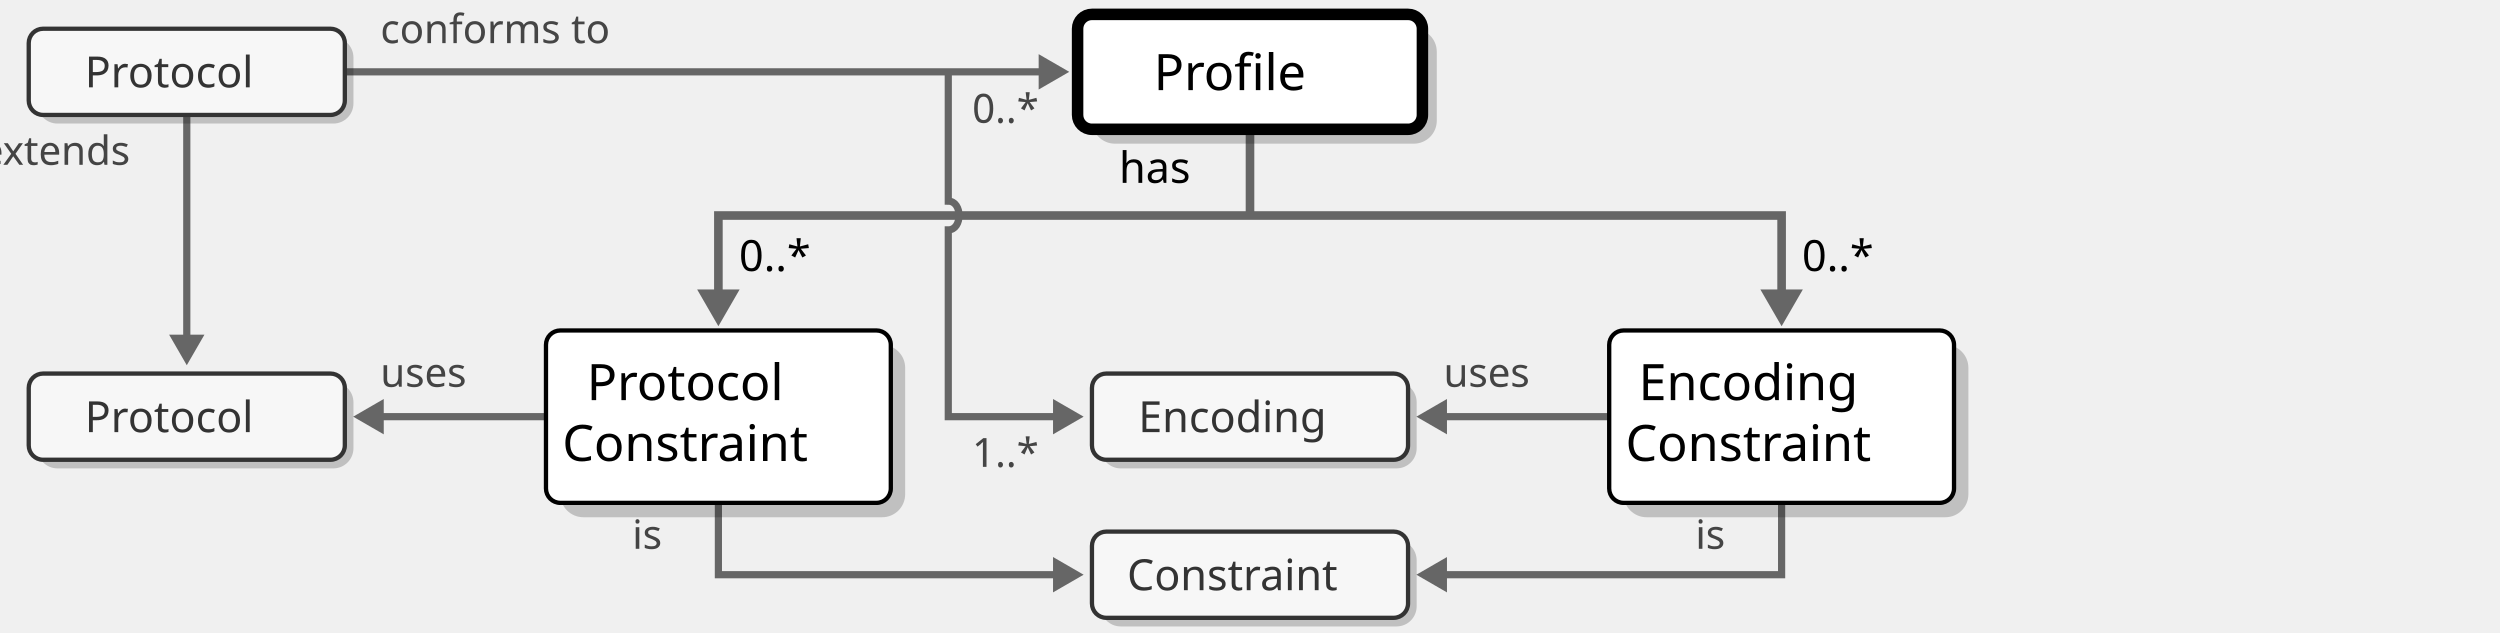
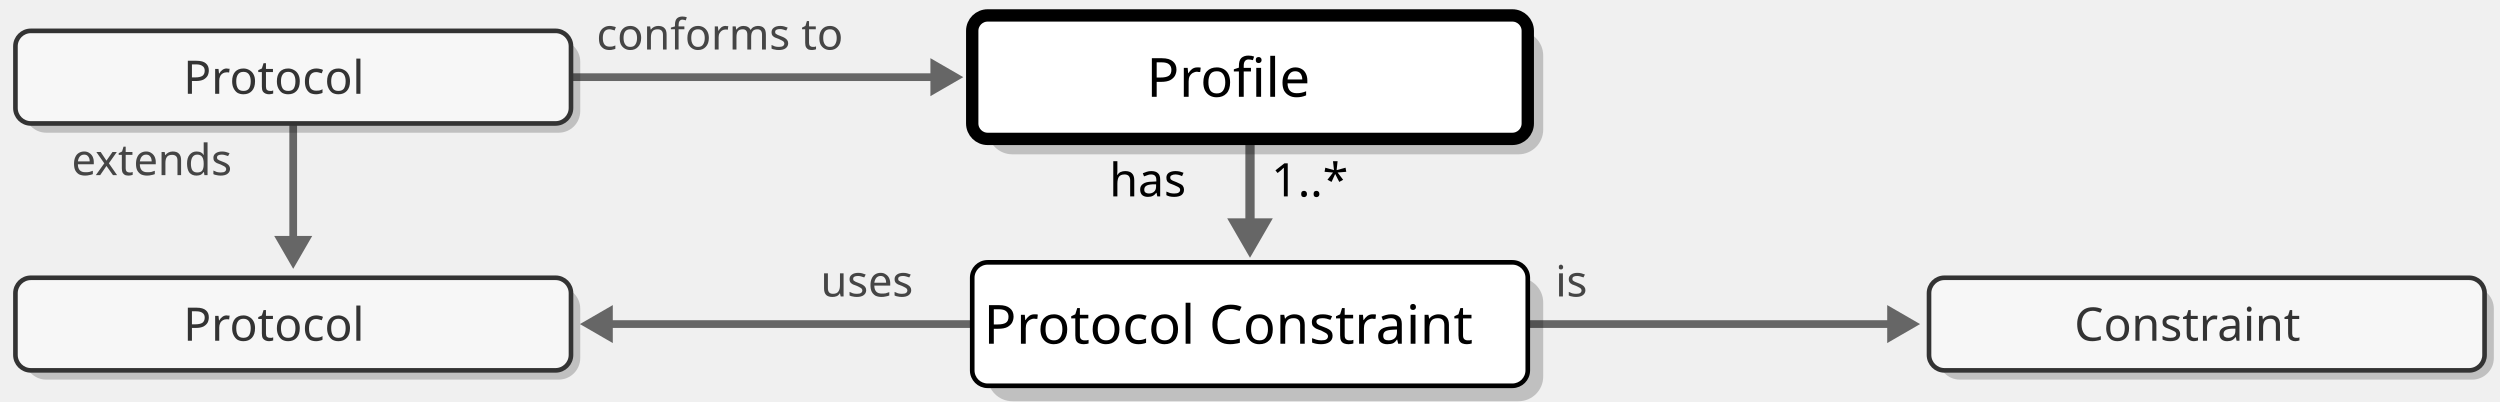
- <svg xmlns="http://www.w3.org/2000/svg" xmlns:xlink="http://www.w3.org/1999/xlink" width="174mm" height="44mm" version="1.1" viewBox="0 0 174 44" id="svg162">
+ <svg xmlns="http://www.w3.org/2000/svg" xmlns:xlink="http://www.w3.org/1999/xlink" width="162mm" height="26mm" version="1.1" viewBox="0 0 162 26" id="svg162">
  <defs id="defs5">
    <marker id="a" overflow="visible" orient="auto">
      <path transform="scale(0.4)" d="M 5.77,0 -2.88,5 V -5 Z" fill="context-stroke" fill-rule="evenodd" stroke="context-stroke" stroke-width="1pt" id="path2" />
    </marker>
    <marker id="e" overflow="visible" orient="auto">
      <path transform="scale(0.4)" d="M 5.77,0 -2.88,5 V -5 Z" fill="context-stroke" fill-rule="evenodd" stroke="context-stroke" stroke-width="1pt" id="path824" />
    </marker>
    <marker id="a-2" overflow="visible" orient="auto">
      <path transform="scale(0.4)" d="M 5.77,0 -2.88,5 V -5 Z" fill="context-stroke" fill-rule="evenodd" stroke="context-stroke" stroke-width="1pt" id="path2-3" />
    </marker>
    <marker id="a-3" overflow="visible" orient="auto">
      <path transform="scale(0.4)" d="M 5.77,0 -2.88,5 V -5 Z" fill="context-stroke" fill-rule="evenodd" stroke="context-stroke" stroke-width="1pt" id="path2-2" />
    </marker>
    <marker id="a-0" overflow="visible" orient="auto">
      <path transform="scale(0.4)" d="M 5.77,0 -2.88,5 V -5 Z" fill="context-stroke" fill-rule="evenodd" stroke="context-stroke" stroke-width="1pt" id="path2-4" />
    </marker>
+     <marker id="a-0-3" overflow="visible" orient="auto">
+       <path transform="scale(0.4)" d="M 5.77,0 -2.88,5 V -5 Z" fill="context-stroke" fill-rule="evenodd" stroke="context-stroke" stroke-width="1pt" id="path2-4-6" />
+     </marker>
  </defs>
-   <g id="g23154">
-     <path d="M 38,29 H 26" marker-end="url(#a-0)" id="path1710" style="fill:none;stroke:#666666;stroke-width:0.5;stroke-miterlimit:4;stroke-dasharray:none;marker-end:url(#a-0)" />
-     <text xml:space="preserve" style="font-size:2.8px;line-height:1.25;font-family:sans-serif;stroke-width:0.265" x="36.107" y="26.918" id="text1714">
-       <tspan id="tspan1712" style="font-size:2.8px;text-align:end;text-anchor:end;fill:#444444;fill-opacity:1;stroke-width:0.265" x="36.107" y="26.918">uses</tspan>
-     </text>
+   <path d="M 19,8 V 16" marker-end="url(#a-0)" id="path13819" style="fill:none;stroke:#666666;stroke-width:0.5;stroke-miterlimit:4;stroke-dasharray:none;marker-end:url(#a-0)" />
+   <path d="M 37,5 H 61" marker-end="url(#a-0)" id="path1710" style="fill:none;stroke:#666666;stroke-width:0.5;stroke-miterlimit:4;stroke-dasharray:none;marker-end:url(#a-0)" />
+   <path d="M 99,21 H 123" marker-end="url(#a-0)" id="path3623" style="fill:none;stroke:#666666;stroke-width:0.5;stroke-miterlimit:4;stroke-dasharray:none;marker-end:url(#a-0)" />
+   <use x="0" y="0" xlink:href="#g8205" id="use6055" transform="translate(124,16)" width="100%" height="100%" />
+   <path d="M 63,21 H 39" marker-end="url(#a-0)" id="path8414" style="fill:none;stroke:#666666;stroke-width:0.5;stroke-miterlimit:4;stroke-dasharray:none;marker-end:url(#a-0)" />
+   <g id="g8205" transform="translate(-52,-23)">
+     <rect id="rect8201" x="53.6" y="25.6" width="36" height="6" rx="1.4" fill="none" opacity="0.913" stroke="#000000" stroke-linejoin="round" stroke-width="0.333" style="opacity:1;fill:#000000;fill-opacity:0.2;stroke:none;stroke-width:0.3;stroke-miterlimit:4;stroke-dasharray:none;stroke-opacity:1" />
+     <rect id="rect8203" x="53" y="25" width="36" height="6" rx="1" fill="none" opacity="0.913" stroke="#000000" stroke-linejoin="round" stroke-width="0.333" style="opacity:1;fill:#f7f7f7;fill-opacity:1;stroke:#333333;stroke-width:0.3;stroke-miterlimit:4;stroke-dasharray:none;stroke-opacity:1" />
  </g>
-   <path d="m 50,35 v 5 h 24" marker-end="url(#a-0)" id="path28502" style="fill:none;stroke:#666666;stroke-width:0.5;stroke-miterlimit:4;stroke-dasharray:none;marker-end:url(#a-0)" />
-   <use x="0" y="0" xlink:href="#g23154" id="use23156" transform="translate(74)" width="100%" height="100%" />
-   <use x="0" y="0" xlink:href="#path28502" id="use1312" transform="matrix(-1,0,0,1,174,-3.5e-7)" width="100%" height="100%" />
-   <path d="M 24,5 H 73" marker-end="url(#a-0)" id="path21495" style="fill:none;stroke:#666666;stroke-width:0.5;stroke-miterlimit:4;stroke-dasharray:none;marker-end:url(#a-0)" />
-   <use x="0" y="0" xlink:href="#use1704" id="use21311" transform="translate(-2e-7,24)" width="100%" height="100%" />
-   <path style="fill:none;stroke:#666666;stroke-width:0.6;stroke-linecap:butt;stroke-linejoin:miter;stroke-miterlimit:4;stroke-dasharray:none;stroke-opacity:1" d="M 87,9 V 15" id="path16754" />
-   <use x="0" y="0" xlink:href="#use10269" id="use13026" transform="translate(-74)" width="100%" height="100%" />
-   <path d="M 13,8 V 24" marker-end="url(#a-0)" id="path7470" style="fill:none;stroke:#666666;stroke-width:0.5;stroke-miterlimit:4;stroke-dasharray:none;marker-end:url(#a-0)" />
-   <path d="M 87,15 H 50 v 6" marker-end="url(#a-0)" id="path16006" style="fill:none;stroke:#666666;stroke-width:0.6;stroke-miterlimit:4;stroke-dasharray:none;marker-end:url(#a-0)" />
-   <rect id="rect896" x="76" y="2" width="24" height="8" rx="1.6" fill="none" opacity="0.913" stroke="#000000" stroke-linejoin="round" stroke-width="0.333" style="opacity:1;fill:#000000;fill-opacity:0.2;stroke:none;stroke-width:0.8;stroke-miterlimit:4;stroke-dasharray:none" />
-   <rect id="rect45004" x="75" y="1" width="24" height="8" rx="1" fill="none" opacity="0.913" stroke="#000000" stroke-linejoin="round" stroke-width="0.333" style="opacity:1;fill:#ffffff;fill-opacity:1;stroke-width:0.8;stroke-miterlimit:4;stroke-dasharray:none" />
-   <text x="86.958" y="6.272" font-size="3.5px" style="line-height:1.25;font-family:sans-serif;stroke-width:0.265" xml:space="preserve" id="text44012">
-     <tspan x="86.958" y="6.272" font-size="3.5px" stroke-width="0.265" text-align="center" text-anchor="middle" id="tspan44010">Profile</tspan>
+   <path d="M 81,9 V 15" marker-end="url(#a-0)" id="path16006" style="fill:none;stroke:#666666;stroke-width:0.6;stroke-miterlimit:4;stroke-dasharray:none;marker-end:url(#a-0)" />
+   <rect id="rect896" x="64" y="2" width="36" height="8" rx="1.6" fill="none" opacity="0.913" stroke="#000000" stroke-linejoin="round" stroke-width="0.333" style="opacity:1;fill:#000000;fill-opacity:0.2;stroke:none;stroke-width:0.8;stroke-miterlimit:4;stroke-dasharray:none" />
+   <rect id="rect45004" x="63" y="1" width="36" height="8" rx="1" fill="none" opacity="0.913" stroke="#000000" stroke-linejoin="round" stroke-width="0.333" style="opacity:1;fill:#ffffff;fill-opacity:1;stroke-width:0.8;stroke-miterlimit:4;stroke-dasharray:none" />
+   <text x="80.958" y="6.272" font-size="3.5px" style="line-height:1.25;font-family:sans-serif;stroke-width:0.265" xml:space="preserve" id="text44012">
+     <tspan x="80.958" y="6.272" font-size="3.5px" stroke-width="0.265" text-align="center" text-anchor="middle" id="tspan44010">Profile</tspan>
  </text>
-   <g id="use10269" transform="translate(71.00001,22)">
-     <rect id="rect984" x="42" y="2" width="24" height="12" rx="1.6" fill="none" opacity="0.913" stroke="#000000" stroke-linejoin="round" stroke-width="0.333" style="opacity:1;fill:#000000;fill-opacity:0.2;stroke:none;stroke-width:0.8;stroke-miterlimit:4;stroke-dasharray:none" />
-     <rect id="rect986" x="41" y="1" width="24" height="12" rx="1" fill="none" opacity="0.913" stroke="#000000" stroke-linejoin="round" stroke-width="0.333" style="opacity:1;fill:#ffffff;fill-opacity:1;stroke-width:0.3;stroke-miterlimit:4;stroke-dasharray:none" />
+   <use x="0" y="0" xlink:href="#g8205" id="use13676" width="100%" height="100%" transform="translate(-1e-8,16)" />
+   <text x="18.915" y="6.079" font-size="3.5px" style="font-size:3px;line-height:1.25;font-family:sans-serif;stroke-width:0.265" xml:space="preserve" id="text15009">
+     <tspan x="18.915" y="6.079" font-size="3.5px" stroke-width="0.265" text-align="center" text-anchor="middle" id="tspan15007" style="font-size:3px;fill:#333333;fill-opacity:1">Protocol</tspan>
+   </text>
+   <g id="use10269" transform="translate(28.00001,16)">
+     <rect id="rect984" x="36" y="2" width="36" height="8" rx="1.6" fill="none" opacity="0.913" stroke="#000000" stroke-linejoin="round" stroke-width="0.333" style="opacity:1;fill:#000000;fill-opacity:0.2;stroke:none;stroke-width:0.8;stroke-miterlimit:4;stroke-dasharray:none" />
+     <rect id="rect986" x="35" y="1" width="36" height="8" rx="1" fill="none" opacity="0.913" stroke="#000000" stroke-linejoin="round" stroke-width="0.333" style="opacity:1;fill:#ffffff;fill-opacity:1;stroke-width:0.3;stroke-miterlimit:4;stroke-dasharray:none" />
  </g>
-   <text xml:space="preserve" style="font-size:3px;line-height:1.25;font-family:sans-serif;stroke-width:0.265" x="51.443" y="18.86" id="text14312">
-     <tspan id="tspan14310" style="stroke-width:0.265" x="51.443" y="18.86">0..*</tspan>
+   <text x="80.958" y="22.272" font-size="3.5px" style="line-height:1.25;font-family:sans-serif;stroke-width:0.265" xml:space="preserve" id="text10273">
+     <tspan x="80.958" y="22.272" font-size="3.5px" stroke-width="0.265" text-align="center" text-anchor="middle" id="tspan10271">Protocol Constraint</tspan>
  </text>
-   <text xml:space="preserve" style="font-size:3px;line-height:1.25;font-family:sans-serif;stroke-width:0.265" x="85.203" y="12.727" id="text16010">
-     <tspan id="tspan16008" style="font-size:3px;text-align:end;text-anchor:end;fill:#000000;fill-opacity:1;stroke-width:0.265" x="85.203" y="12.727">has</tspan>
+   <text xml:space="preserve" style="font-size:3px;line-height:1.25;font-family:sans-serif;stroke-width:0.265" x="82.384" y="12.727" id="text14312">
+     <tspan id="tspan14310" style="stroke-width:0.265" x="82.384" y="12.727">1..*</tspan>
  </text>
-   <g id="g982" transform="translate(44.40038,-22.6)" />
-   <g id="use1704" transform="translate(-56,-23)">
-     <rect id="rect3523" x="58.6" y="25.6" width="22" height="6" rx="1.4" fill="none" opacity="0.913" stroke="#000000" stroke-linejoin="round" stroke-width="0.333" style="opacity:1;fill:#000000;fill-opacity:0.2;stroke:none;stroke-width:0.3;stroke-miterlimit:4;stroke-dasharray:none;stroke-opacity:1" />
-     <rect id="rect3525" x="58" y="25" width="22" height="6" rx="1" fill="none" opacity="0.913" stroke="#000000" stroke-linejoin="round" stroke-width="0.333" style="opacity:1;fill:#f7f7f7;fill-opacity:1;stroke:#333333;stroke-width:0.3;stroke-miterlimit:4;stroke-dasharray:none;stroke-opacity:1" />
-   </g>
-   <text x="12.939" y="6.079" font-size="3.5px" style="font-size:3px;line-height:1.25;font-family:sans-serif;stroke-width:0.265" xml:space="preserve" id="text1708">
-     <tspan x="12.939" y="6.079" font-size="3.5px" stroke-width="0.265" text-align="center" text-anchor="middle" id="tspan1706" style="font-size:3px;fill:#333333;fill-opacity:1">Protocol</tspan>
+   <text xml:space="preserve" style="font-size:3px;line-height:1.25;font-family:sans-serif;stroke-width:0.265" x="79.203" y="12.727" id="text16010">
+     <tspan id="tspan16008" style="font-size:3px;text-align:end;text-anchor:end;fill:#000000;fill-opacity:1;stroke-width:0.265" x="79.203" y="12.727">has</tspan>
  </text>
-   <text xml:space="preserve" style="font-size:2.8px;line-height:1.25;font-family:sans-serif;stroke-width:0.265" x="11.233" y="11.468" id="text7677">
-     <tspan id="tspan7675" style="font-size:2.8px;text-align:end;text-anchor:end;fill:#444444;fill-opacity:1;stroke-width:0.265" x="11.233" y="11.468">extends</tspan>
+   <g id="g982" transform="translate(41.40038,-15.6)" />
+   <text xml:space="preserve" style="font-size:2.8px;line-height:1.25;font-family:sans-serif;stroke-width:0.265" x="38.655" y="3.211" id="text8500">
+     <tspan id="tspan8498" style="font-size:2.8px;fill:#454545;fill-opacity:1;stroke-width:0.265" x="38.655" y="3.211">conforms to</tspan>
  </text>
-   <text x="12.939" y="30.079" font-size="3.5px" style="font-size:3px;line-height:1.25;font-family:sans-serif;stroke-width:0.265" xml:space="preserve" id="text9579">
-     <tspan x="12.939" y="30.079" font-size="3.5px" stroke-width="0.265" text-align="center" text-anchor="middle" id="tspan9577" style="font-size:3px;fill:#333333;fill-opacity:1">Protocol</tspan>
+   <text xml:space="preserve" style="font-size:2.8px;line-height:1.25;font-family:sans-serif;stroke-width:0.265" x="61.353" y="19.211" id="text9386">
+     <tspan id="tspan9384" style="font-size:2.8px;text-align:end;text-anchor:end;fill:#454545;fill-opacity:1;stroke-width:0.265" x="61.353" y="19.211">uses</tspan>
  </text>
-   <text xml:space="preserve" style="font-size:2.8px;line-height:1.25;font-family:sans-serif;stroke-width:0.265" x="26.476" y="3.001" id="text4556">
-     <tspan id="tspan4554" style="font-size:2.8px;fill:#454545;fill-opacity:1;stroke-width:0.265" x="26.476" y="3.001">conforms to</tspan>
+   <text x="142.915" y="22.079" font-size="3.5px" style="font-size:3px;line-height:1.25;font-family:sans-serif;stroke-width:0.265" xml:space="preserve" id="text3633">
+     <tspan x="142.915" y="22.079" font-size="3.5px" stroke-width="0.265" text-align="center" text-anchor="middle" id="tspan3631" style="font-size:3px;fill:#333333;fill-opacity:1">Constraint</tspan>
  </text>
-   <g id="g8920" transform="translate(-34,5.576572)">
-     <text x="83.958" y="22.272" font-size="3.5px" style="line-height:1.25;font-family:sans-serif;stroke-width:0.265" xml:space="preserve" id="text10273">
-       <tspan x="83.958" y="22.272" font-size="3.5px" stroke-width="0.265" text-align="center" text-anchor="middle" id="tspan10271">Protocol</tspan>
-     </text>
-     <text x="83.958" y="26.506" font-size="3.5px" style="line-height:1.25;font-family:sans-serif;stroke-width:0.265" xml:space="preserve" id="text5288">
-       <tspan x="83.958" y="26.506" font-size="3.5px" stroke-width="0.265" text-align="center" text-anchor="middle" id="tspan5286">Constraint</tspan>
-     </text>
-   </g>
-   <g id="g13036" transform="translate(40,5.576572)">
-     <text x="83.958" y="22.272" font-size="3.5px" style="line-height:1.25;font-family:sans-serif;stroke-width:0.265" xml:space="preserve" id="text13030">
-       <tspan x="83.958" y="22.272" font-size="3.5px" stroke-width="0.265" text-align="center" text-anchor="middle" id="tspan13028">Encoding</tspan>
-     </text>
-     <text x="83.958" y="26.506" font-size="3.5px" style="line-height:1.25;font-family:sans-serif;stroke-width:0.265" xml:space="preserve" id="text13034">
-       <tspan x="83.958" y="26.506" font-size="3.5px" stroke-width="0.265" text-align="center" text-anchor="middle" id="tspan13032">Constraint</tspan>
-     </text>
-   </g>
-   <use x="0" y="0" xlink:href="#path16006" id="use19373" transform="matrix(-1,0,0,1,174,-1.5e-7)" width="100%" height="100%" />
-   <text xml:space="preserve" style="font-size:3px;line-height:1.25;font-family:sans-serif;stroke-width:0.265" x="125.424" y="18.86" id="text21229">
-     <tspan id="tspan21227" style="stroke-width:0.265" x="125.424" y="18.86">0..*</tspan>
+   <text xml:space="preserve" style="font-size:2.8px;line-height:1.25;font-family:sans-serif;stroke-width:0.265" x="100.793" y="19.211" id="text3637">
+     <tspan id="tspan3635" style="font-size:2.8px;fill:#454545;fill-opacity:1;stroke-width:0.265" x="100.793" y="19.211">is</tspan>
  </text>
-   <use x="0" y="0" xlink:href="#use1704" id="use21969" transform="translate(74,24)" width="100%" height="100%" />
-   <text x="86.939" y="30.079" font-size="3.5px" style="font-size:3px;line-height:1.25;font-family:sans-serif;stroke-width:0.265" xml:space="preserve" id="text21973">
-     <tspan x="86.939" y="30.079" font-size="3.5px" stroke-width="0.265" text-align="center" text-anchor="middle" id="tspan21971" style="font-size:3px;fill:#333333;fill-opacity:1">Encoding</tspan>
+   <text x="18.915" y="22.079" font-size="3.5px" style="font-size:3px;line-height:1.25;font-family:sans-serif;stroke-width:0.265" xml:space="preserve" id="text13680">
+     <tspan x="18.915" y="22.079" font-size="3.5px" stroke-width="0.265" text-align="center" text-anchor="middle" id="tspan13678" style="font-size:3px;fill:#333333;fill-opacity:1">Protocol</tspan>
  </text>
-   <use x="0" y="0" xlink:href="#use1704" id="use24311" transform="translate(74,35)" width="100%" height="100%" />
-   <text x="86.939" y="41.079" font-size="3.5px" style="font-size:3px;line-height:1.25;font-family:sans-serif;stroke-width:0.265" xml:space="preserve" id="text24315">
-     <tspan x="86.939" y="41.079" font-size="3.5px" stroke-width="0.265" text-align="center" text-anchor="middle" id="tspan24313" style="font-size:3px;fill:#333333;fill-opacity:1">Constraint</tspan>
-   </text>
-   <text xml:space="preserve" style="font-size:2.8px;line-height:1.25;font-family:sans-serif;stroke-width:0.265" x="48.258" y="38.198" id="text1714-3">
-     <tspan id="tspan1712-6" style="font-size:2.8px;text-align:end;text-anchor:end;fill:#444444;fill-opacity:1;stroke-width:0.265" x="48.258" y="38.198">is</tspan>
-   </text>
-   <path d="M 66,5 V 14 c 1,0 1,2 0,2 v 13 h 8" marker-end="url(#a-0)" id="path30454" style="fill:none;stroke:#666666;stroke-width:0.5;stroke-miterlimit:4;stroke-dasharray:none;marker-end:url(#a-0)" />
-   <text xml:space="preserve" style="font-size:2.8px;line-height:1.25;font-family:sans-serif;stroke-width:0.265" x="67.662" y="8.543" id="text32060">
-     <tspan id="tspan32058" style="font-size:2.8px;fill:#454545;fill-opacity:1;stroke-width:0.265" x="67.662" y="8.543">0..*</tspan>
-   </text>
-   <text xml:space="preserve" style="font-size:2.8px;line-height:1.25;font-family:sans-serif;stroke-width:0.265" x="67.662" y="32.493" id="text33728">
-     <tspan id="tspan33726" style="font-size:2.8px;fill:#454545;fill-opacity:1;stroke-width:0.265" x="67.662" y="32.493">1..*</tspan>
-   </text>
-   <text xml:space="preserve" style="font-size:2.8px;line-height:1.25;font-family:sans-serif;stroke-width:0.265" x="122.25" y="38.198" id="text1396">
-     <tspan id="tspan1394" style="font-size:2.8px;text-align:end;text-anchor:end;fill:#444444;fill-opacity:1;stroke-width:0.265" x="122.25" y="38.198">is</tspan>
+   <text xml:space="preserve" style="font-size:2.8px;line-height:1.25;font-family:sans-serif;stroke-width:0.265" x="17.211" y="11.347" id="text14044">
+     <tspan id="tspan14042" style="font-size:2.8px;text-align:end;text-anchor:end;fill:#454545;fill-opacity:1;stroke-width:0.265" x="17.211" y="11.347">extends</tspan>
  </text>
</svg>
